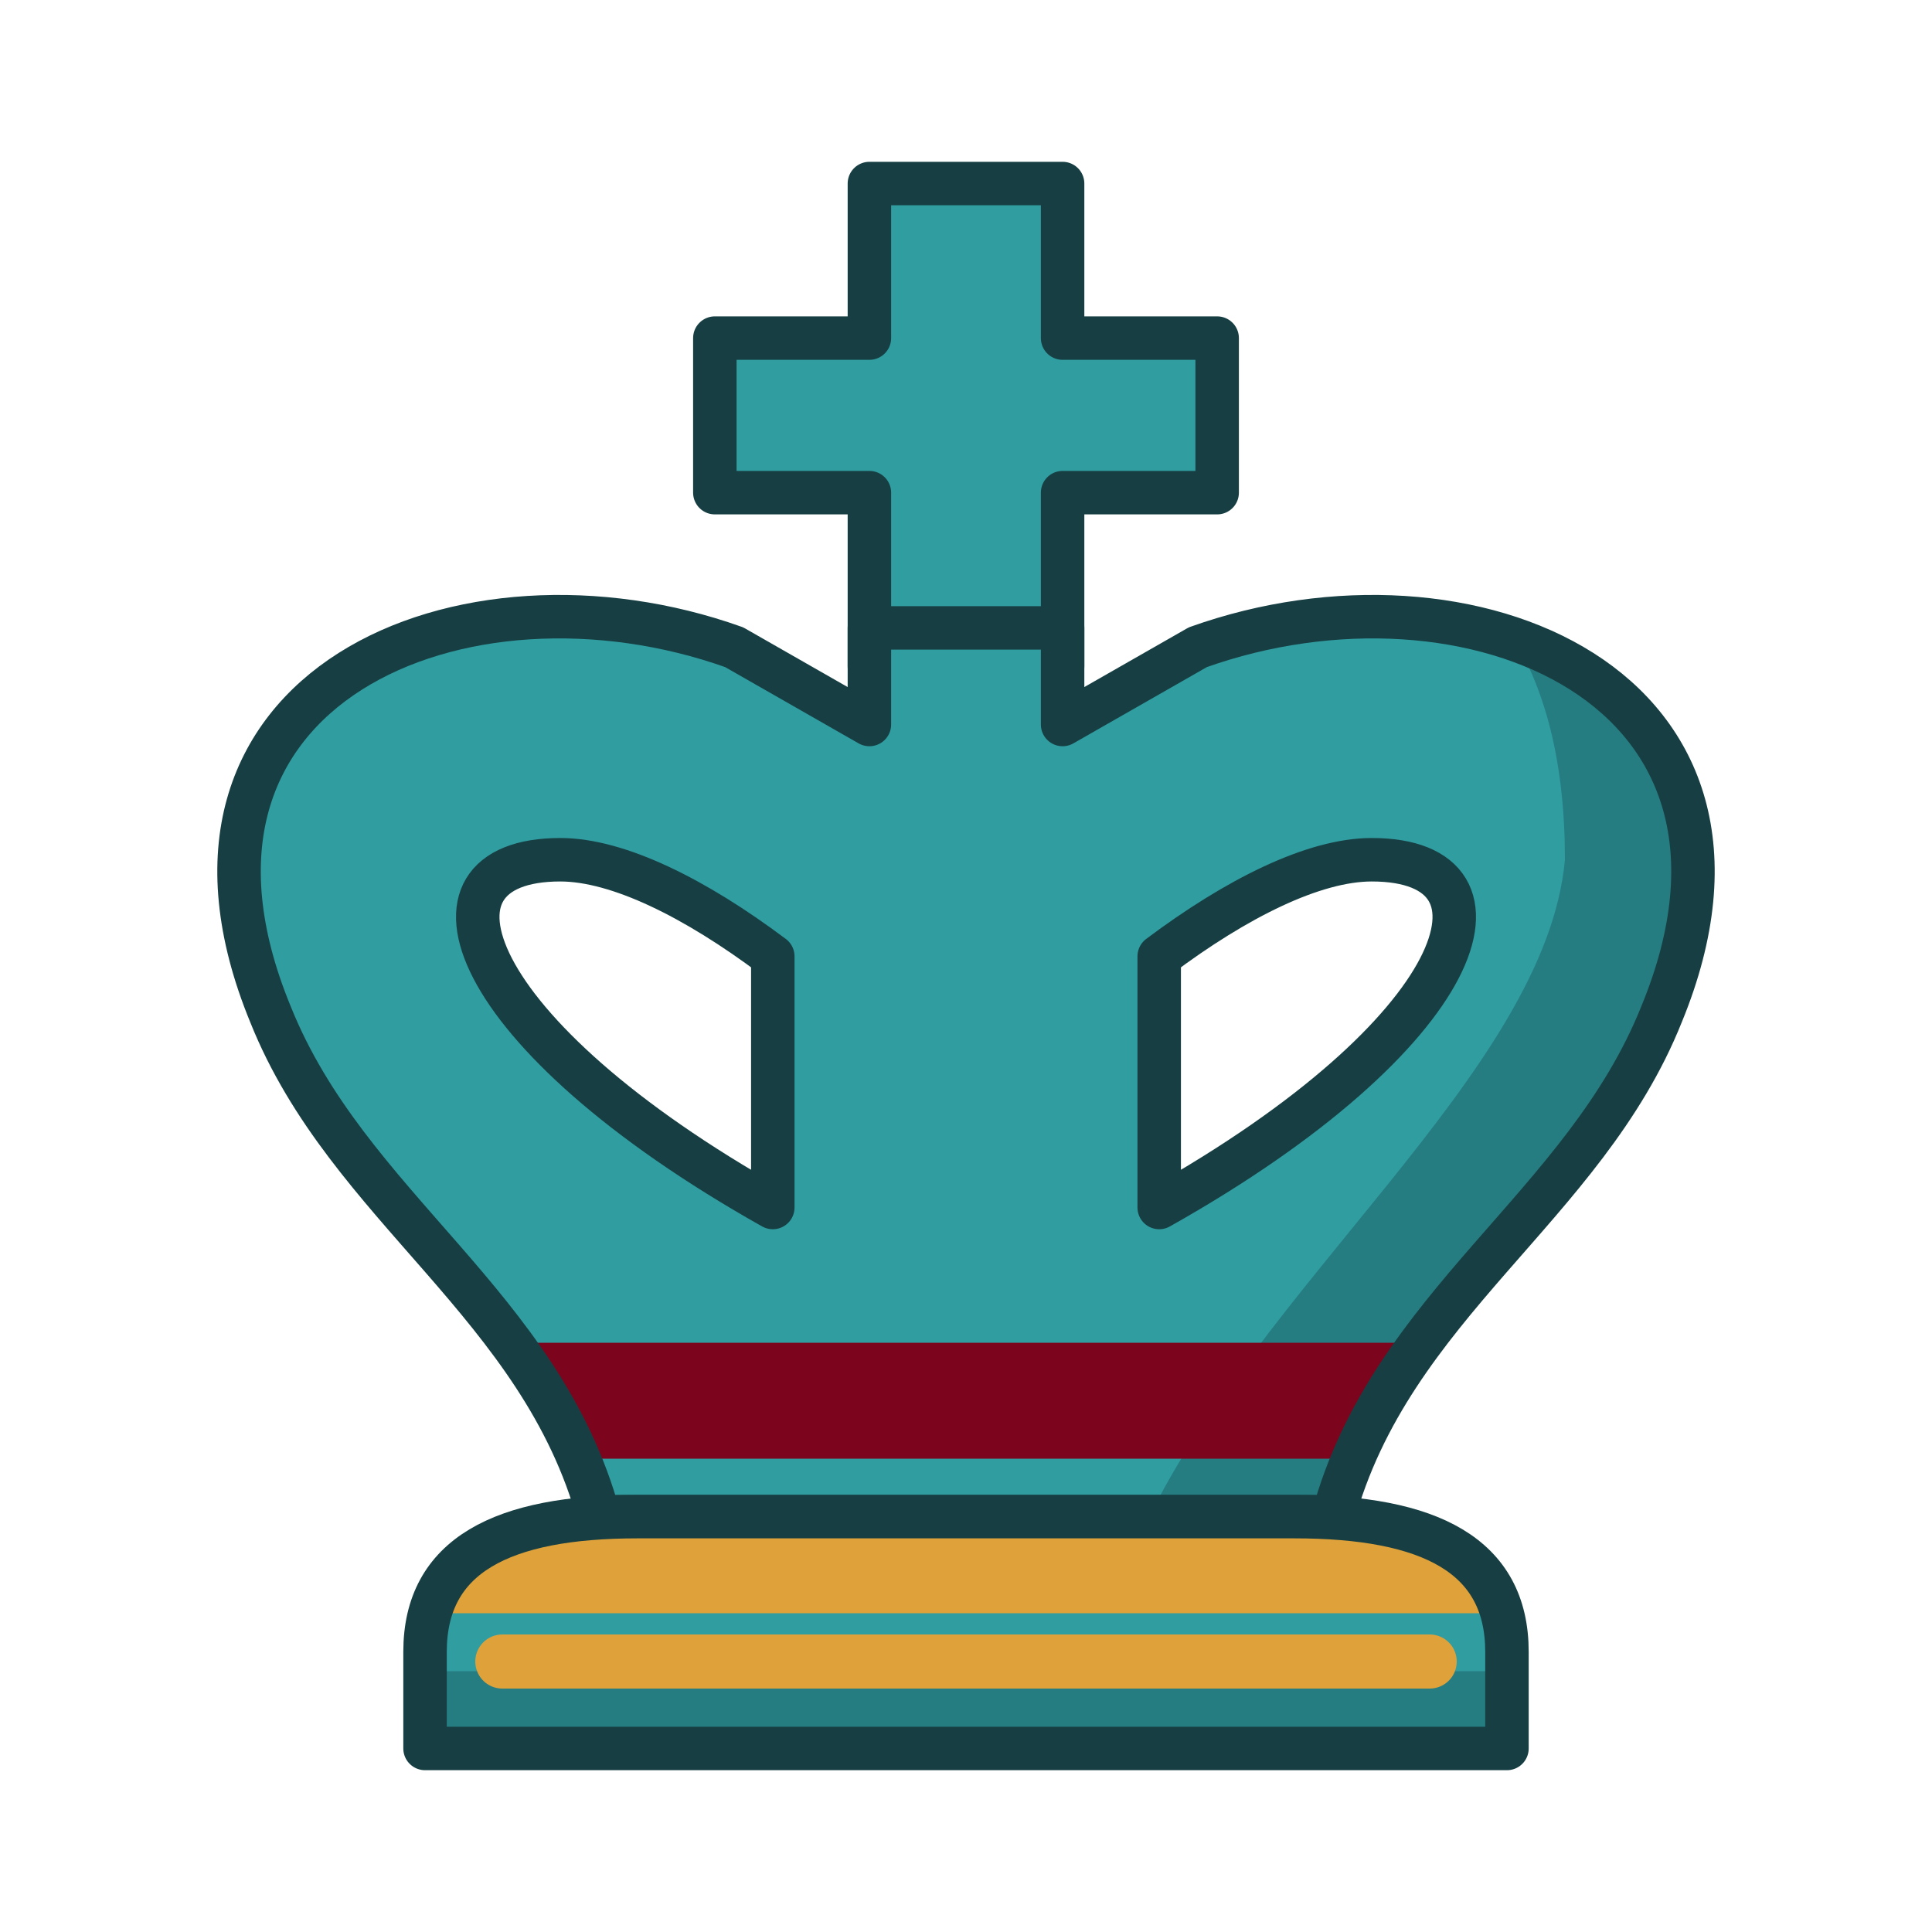
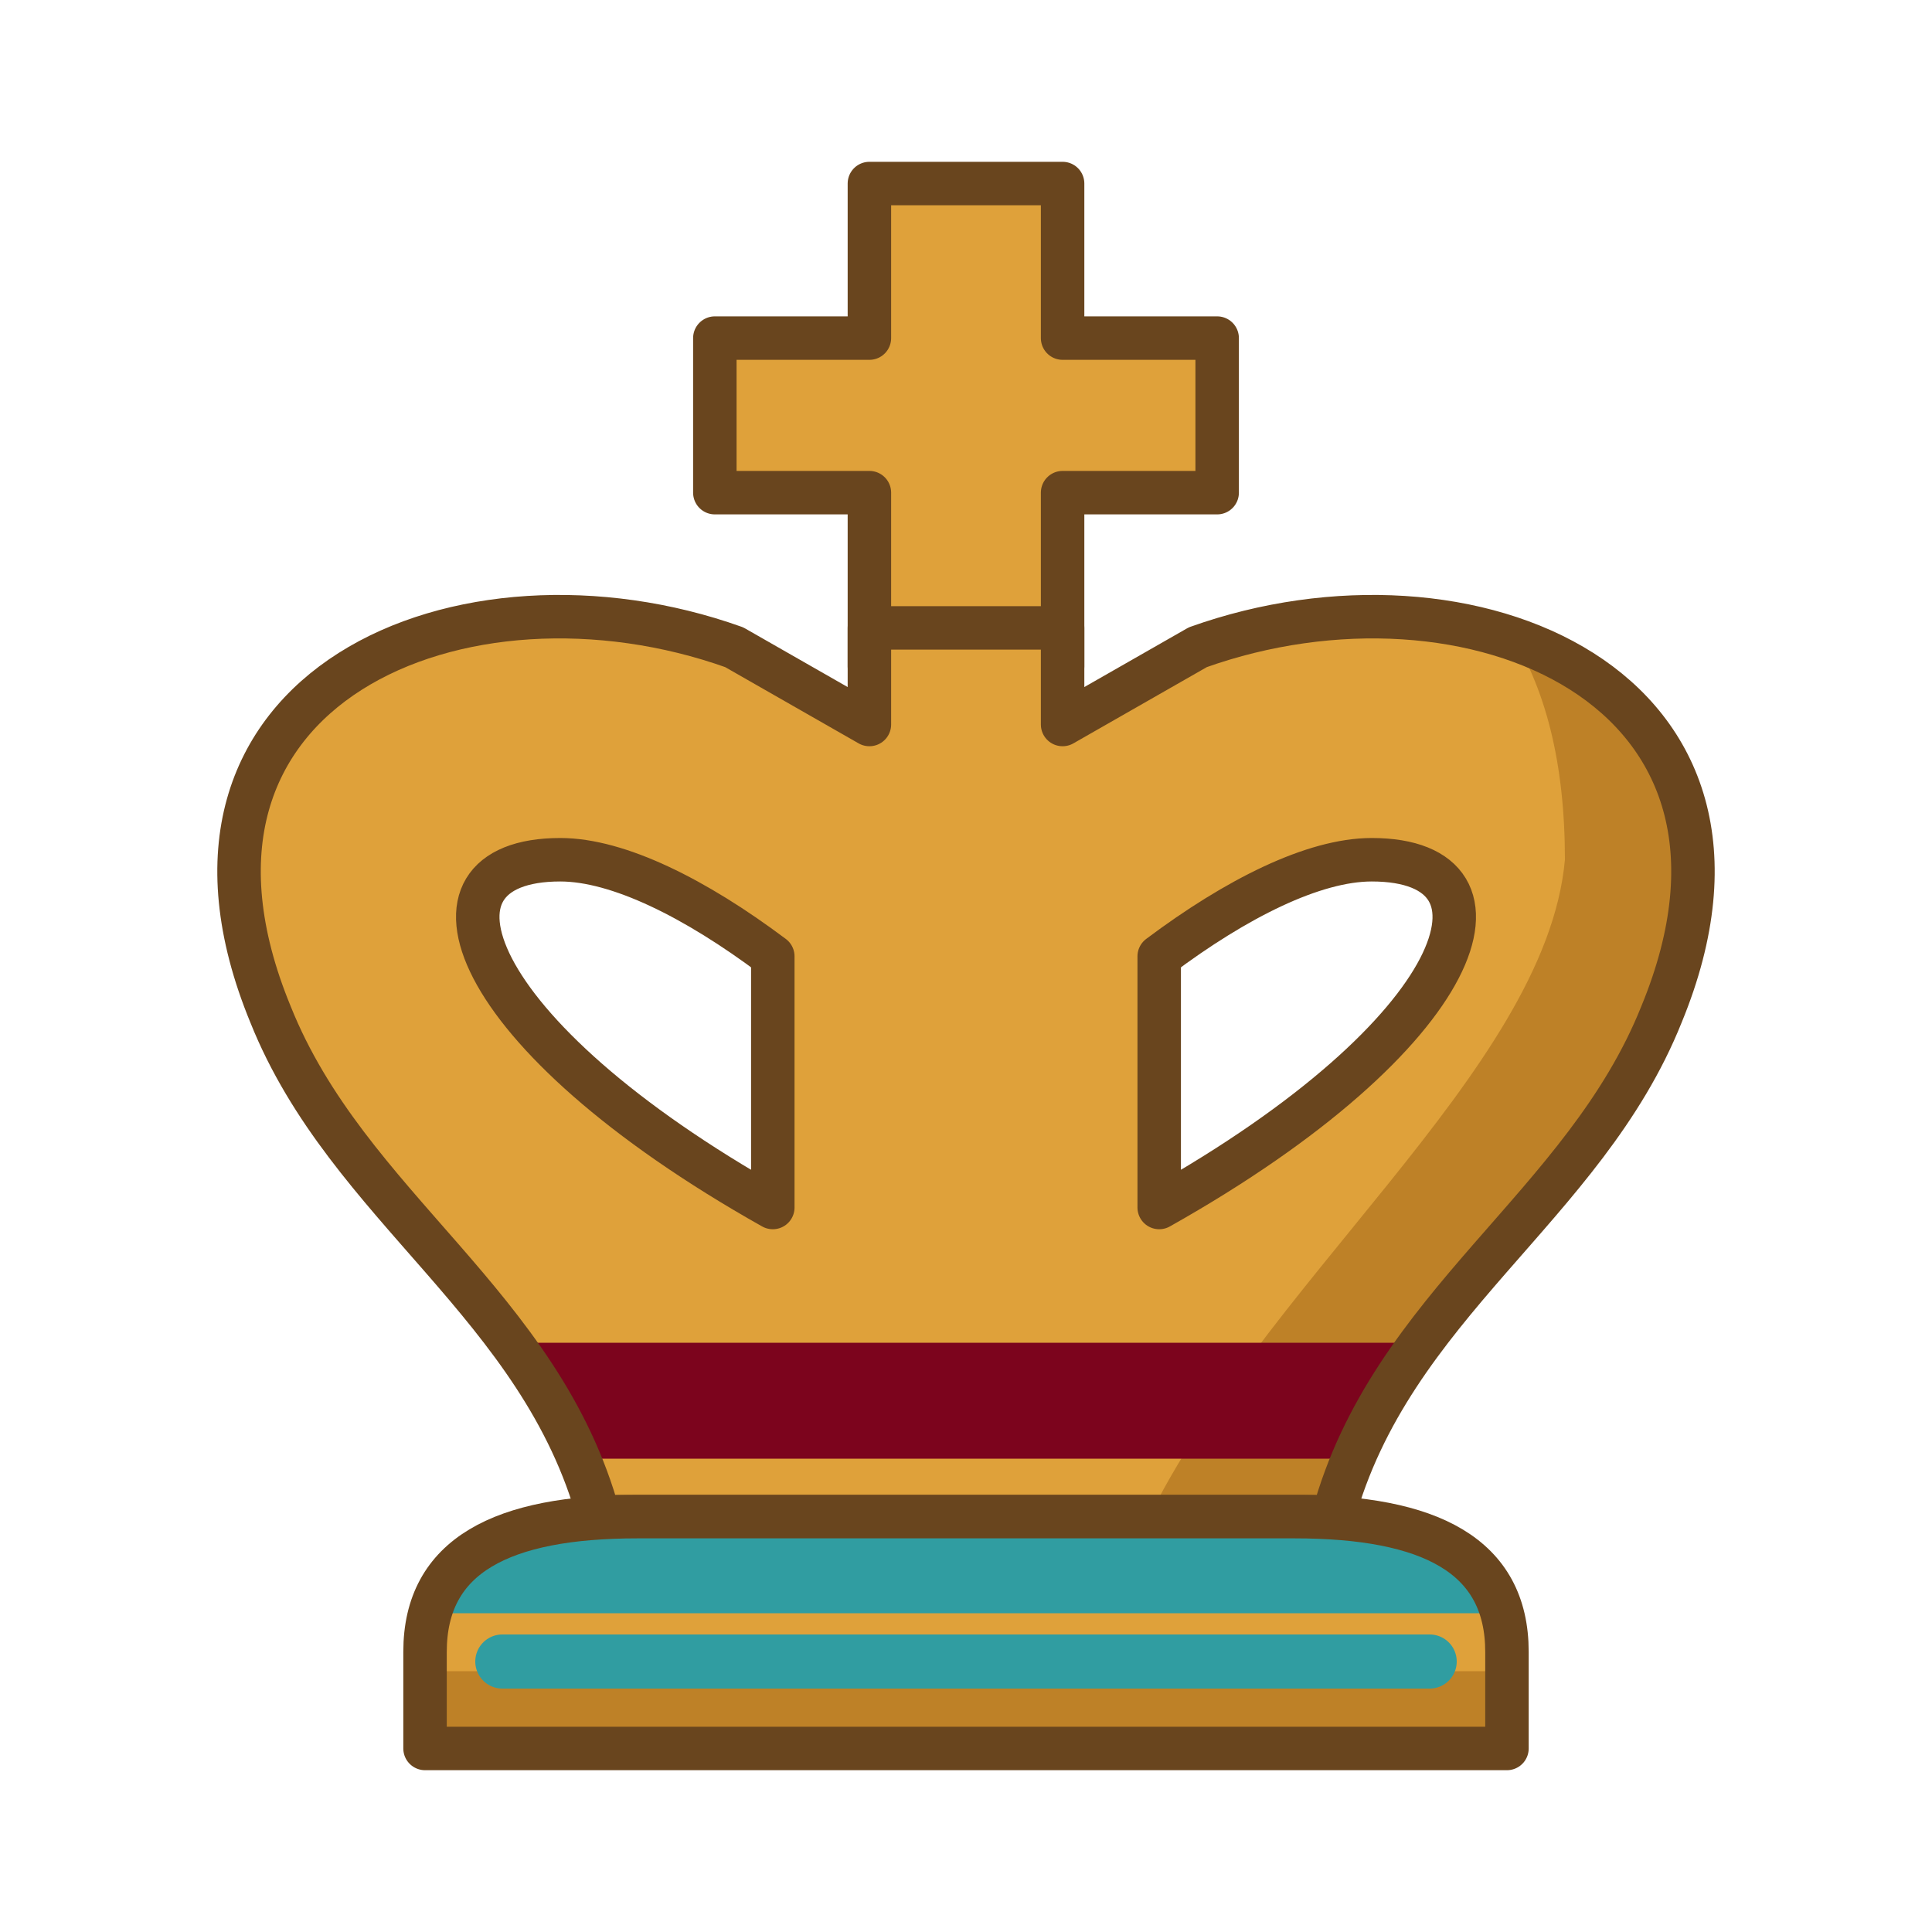
<svg xmlns="http://www.w3.org/2000/svg" viewBox="0 -1.5 100 100">
-   <g fill="#309DA1" stroke="#173F43" stroke-width="2.25" stroke-linejoin="round" stroke-linecap="round">
-     <path d="M45 8 H55 V16 H63 V24 H55 V33 H45 V24 H37 V16 H45 Z" fill="#309DA1" stroke="none" fill-rule="evenodd" />
+   <g fill="#DFA13A" stroke="#69451E" stroke-width="2.25" stroke-linejoin="round" stroke-linecap="round">
+     <path d="M45 8 H55 V16 H63 V24 H55 V33 H45 V24 H37 V16 H45 Z" fill="#DFA13A" stroke="none" fill-rule="evenodd" />
    <defs>
      <clipPath id="s10">
        <path d="M45 8 H55 V16 H63 V24 H55 V33 H45 V24 H37 V16 H45 Z" clip-rule="evenodd" />
      </clipPath>
    </defs>
    <g stroke="none" clip-path="url(#s10)">
      <path d="M10 68 H90 V74 H10 Z" fill="#7C041D" />
-       <path d="M10 78 H90 V82 H10 Z" fill="#DFA13A" />
+       <path d="M10 78 H90 V82 H10 Z" fill="#309DA1" />
    </g>
    <path d="M45 8 H55 V16 H63 V24 H55 V33 H45 V24 H37 V16 H45 Z" fill="none" />
-     <path d="M31 77 C28 66 18 61 14 51 C7 34 24 27 38 32 L45 36 V31 H55 V36 L62 32 C76 27 93 34 86 51 C82 61 72 66 69 77 Z M29 43 C21 43 24 52 40 61 V48 C36 45 32 43 29 43 Z M71 43 C68 43 64 45 60 48 V61 C76 52 79 43 71 43 Z" fill="#309DA1" stroke="none" fill-rule="evenodd" />
+     <path d="M31 77 C28 66 18 61 14 51 C7 34 24 27 38 32 L45 36 V31 H55 V36 L62 32 C76 27 93 34 86 51 C82 61 72 66 69 77 Z M29 43 C21 43 24 52 40 61 V48 C36 45 32 43 29 43 Z M71 43 C68 43 64 45 60 48 V61 C76 52 79 43 71 43 Z" fill="#DFA13A" stroke="none" fill-rule="evenodd" />
    <defs>
      <clipPath id="s11">
        <path d="M31 77 C28 66 18 61 14 51 C7 34 24 27 38 32 L45 36 V31 H55 V36 L62 32 C76 27 93 34 86 51 C82 61 72 66 69 77 Z M29 43 C21 43 24 52 40 61 V48 C36 45 32 43 29 43 Z M71 43 C68 43 64 45 60 48 V61 C76 52 79 43 71 43 Z" clip-rule="evenodd" />
      </clipPath>
    </defs>
-     <path d="M78 31 C89 35 91 43 86 51 C82 61 72 66 69 78 H59 C65 65 80 54 81 43 C81 38 80 34 78 31 Z" fill="#267D81" stroke="none" clip-path="url(#s11)" />
+     <path d="M78 31 C89 35 91 43 86 51 C82 61 72 66 69 78 H59 C65 65 80 54 81 43 C81 38 80 34 78 31 Z" fill="#BE8127" stroke="none" clip-path="url(#s11)" />
    <g stroke="none" clip-path="url(#s11)">
      <path d="M10 68 H90 V74 H10 Z" fill="#7C041D" />
-       <path d="M10 78 H90 V82 H10 Z" fill="#DFA13A" />
+       <path d="M10 78 H90 V82 H10 Z" fill="#309DA1" />
    </g>
    <path d="M31 77 C28 66 18 61 14 51 C7 34 24 27 38 32 L45 36 V31 H55 V36 L62 32 C76 27 93 34 86 51 C82 61 72 66 69 77 Z M29 43 C21 43 24 52 40 61 V48 C36 45 32 43 29 43 Z M71 43 C68 43 64 45 60 48 V61 C76 52 79 43 71 43 Z" fill="none" />
-     <path d="M22 89 V84 C22 79 26 77 33 77 H67 C74 77 78 79 78 84 V89 Z" fill="#309DA1" stroke="none" fill-rule="evenodd" />
+     <path d="M22 89 V84 C22 79 26 77 33 77 H67 C74 77 78 79 78 84 V89 Z" fill="#DFA13A" stroke="none" fill-rule="evenodd" />
    <defs>
      <clipPath id="s12">
        <path d="M22 89 V84 C22 79 26 77 33 77 H67 C74 77 78 79 78 84 V89 Z" clip-rule="evenodd" />
      </clipPath>
    </defs>
-     <path d="M21 85 H79 V90 H21 Z" fill="#267D81" stroke="none" clip-path="url(#s12)" />
+     <path d="M21 85 H79 V90 H21 Z" fill="#BE8127" stroke="none" clip-path="url(#s12)" />
    <g stroke="none" clip-path="url(#s12)">
      <path d="M10 68 H90 V74 H10 Z" fill="#7C041D" />
-       <path d="M10 78 H90 V82 H10 Z" fill="#DFA13A" />
+       <path d="M10 78 H90 V82 H10 Z" fill="#309DA1" />
    </g>
    <path d="M22 89 V84 C22 79 26 77 33 77 H67 C74 77 78 79 78 84 V89 Z" fill="none" />
-     <path d="M26 84.5 H74" fill="none" stroke="#DFA13A" stroke-width="2.8" stroke-linecap="round" />
+     <path d="M26 84.5 H74" fill="none" stroke="#309DA1" stroke-width="2.8" stroke-linecap="round" />
  </g>
</svg>
